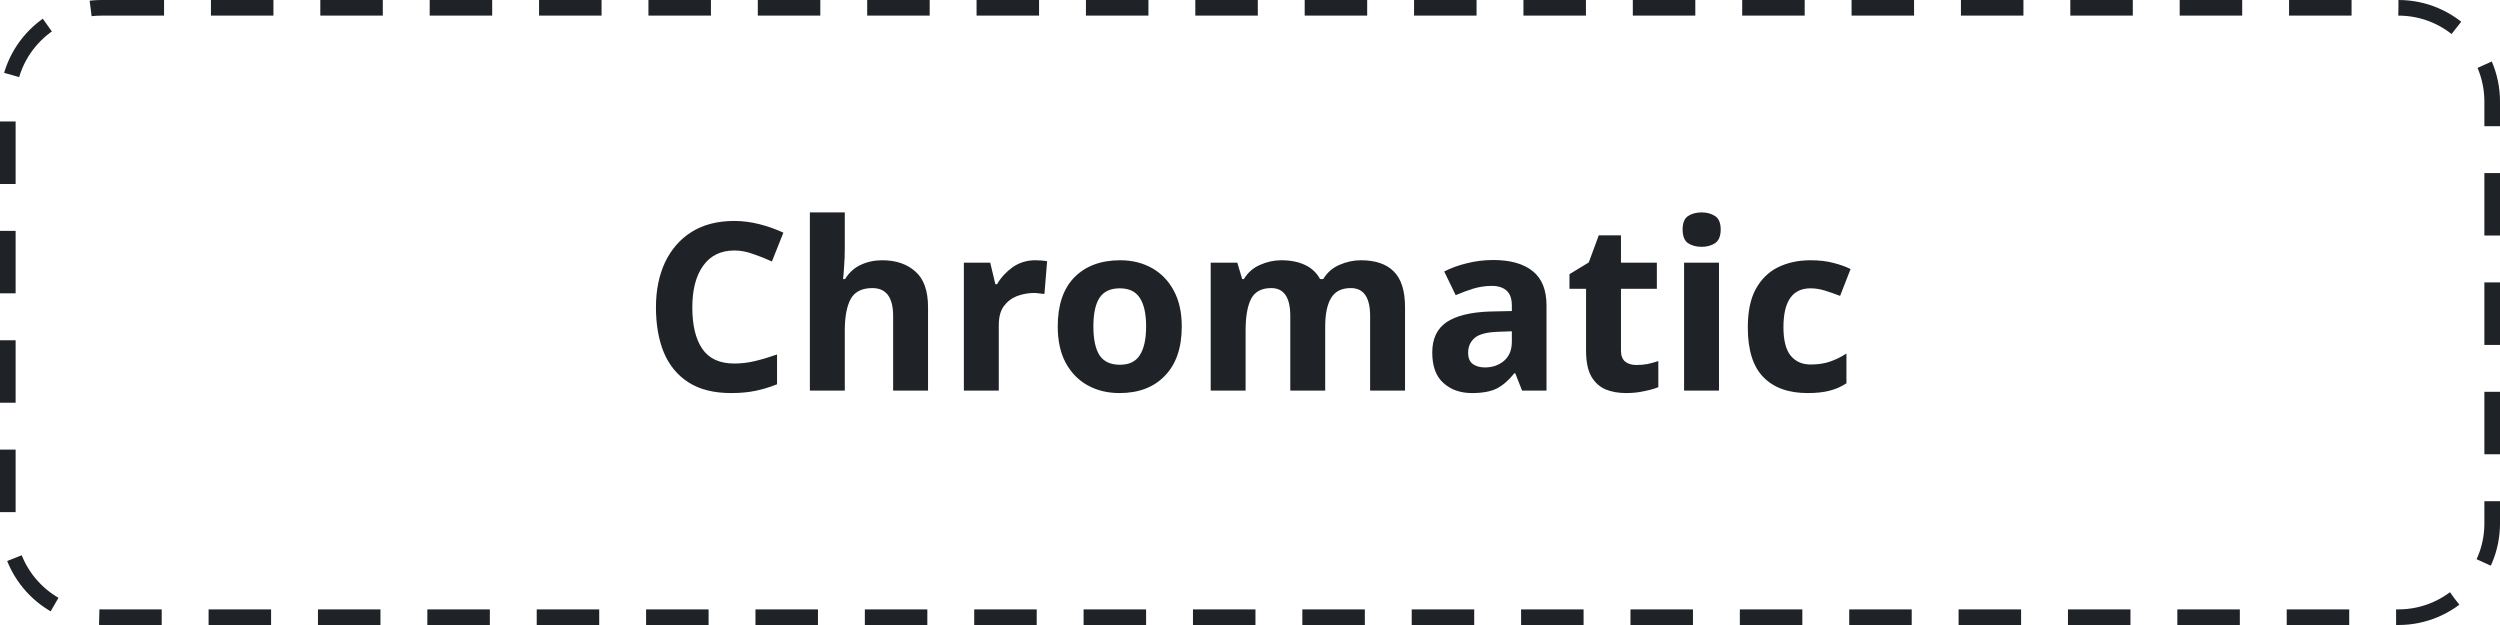
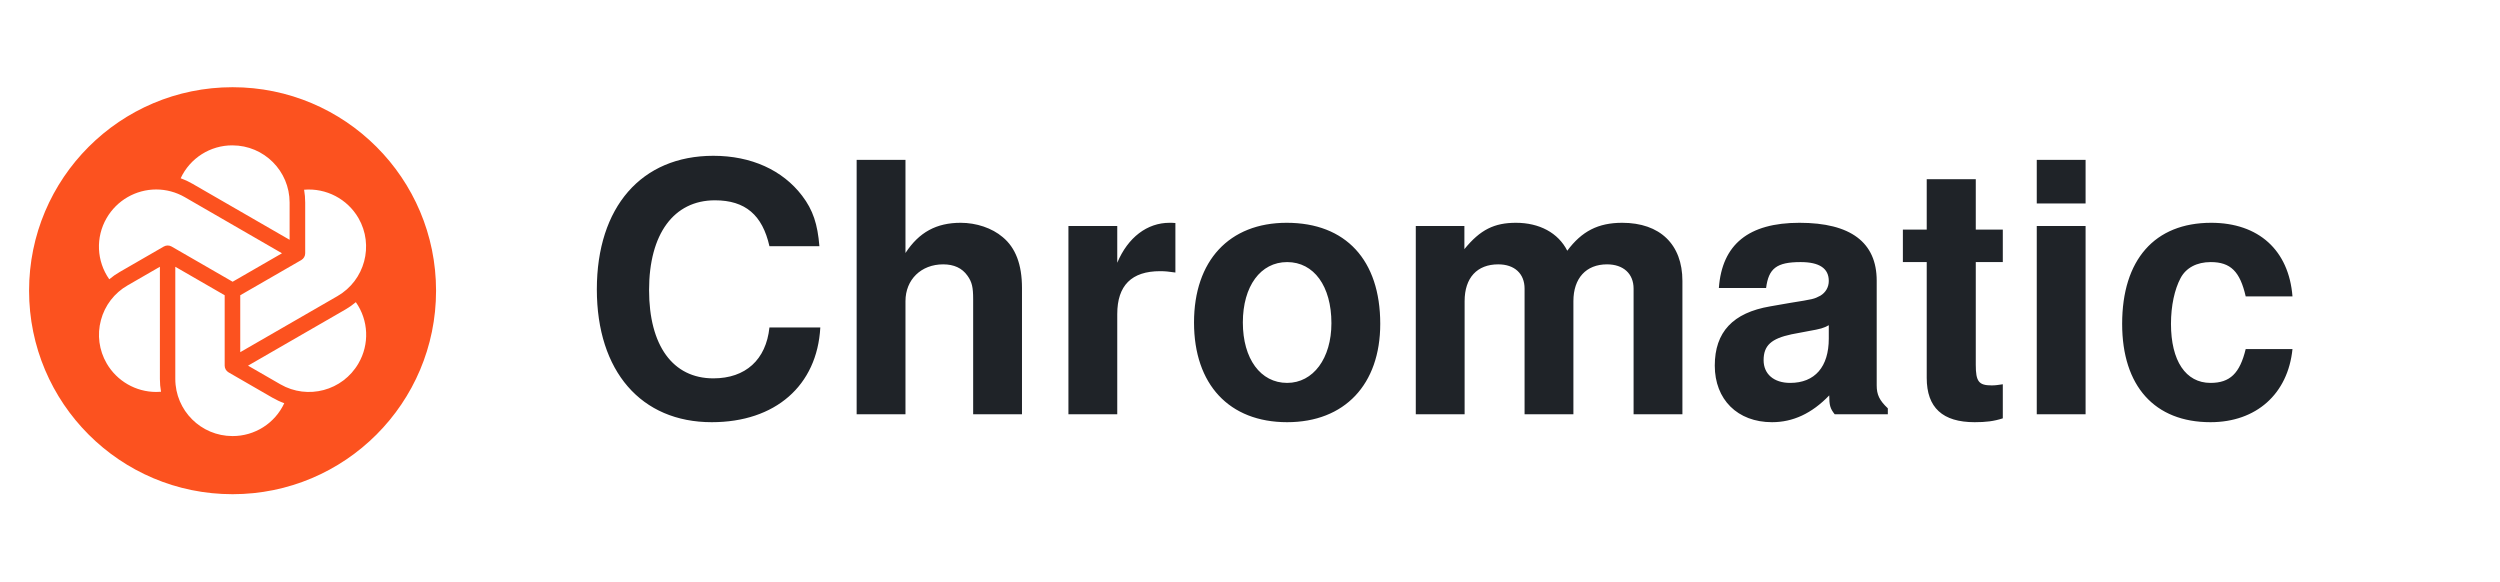
- <svg xmlns="http://www.w3.org/2000/svg" width="160" height="40" viewBox="0 0 160 40" role="img" aria-label="Chromatic (placeholder)">
-   <rect x="0.5" y="0.5" width="159" height="39" rx="6" fill="none" stroke="#1f2328" stroke-dasharray="4 3" />
-   <text x="80" y="25" text-anchor="middle" font-family="system-ui, sans-serif" font-size="15" font-weight="600" fill="#1f2328">Chromatic</text>
+ <svg xmlns="http://www.w3.org/2000/svg" width="172" height="40" viewBox="0 0 172 40" role="img" aria-label="Chromatic">
+   <path transform="translate(2 6) scale(1.1667)" fill="#FC521F" d="M12 0A12 12 0 0 0 0 12a12 12 0 0 0 12 12 12 12 0 0 0 12-12A12 12 0 0 0 12 0zm-.006 3.43a3.372 3.372 0 0 1 3.37 3.369v2.199L9.628 5.689a4.261 4.261 0 0 0-.688-.32 3.351 3.351 0 0 1 3.053-1.94zm-4.498 2.6c.588 0 1.17.156 1.684.452l5.734 3.311-2.91 1.678-3.6-2.076a.46.46 0 0 0-.459 0L5.35 10.893c-.22.126-.428.27-.621.433a3.349 3.349 0 0 1-.155-3.61A3.385 3.385 0 0 1 7.496 6.03zm8.723.015a3.383 3.383 0 0 1 3.205 1.672 3.37 3.37 0 0 1-1.235 4.6l-5.736 3.308v-3.357l3.602-2.077a.459.459 0 0 0 .228-.398V6.799c0-.253-.021-.506-.064-.754zm-8.504 4.543v6.617c0 .254.021.505.066.754a3.4 3.4 0 0 1-.285.012 3.383 3.383 0 0 1-2.92-1.684 3.343 3.343 0 0 1-.338-2.555 3.342 3.342 0 0 1 1.57-2.044l1.907-1.1zm.908 0 2.912 1.68v4.152a.46.46 0 0 0 .23.396l2.594 1.498h.002c.22.127.45.235.688.32a3.35 3.35 0 0 1-3.055 1.938 3.373 3.373 0 0 1-3.371-3.367v-6.617zm10.647 2.088a3.347 3.347 0 0 1 .154 3.611 3.372 3.372 0 0 1-4.604 1.233l-1.908-1.1 5.738-3.309a4.31 4.31 0 0 0 .62-.435z" />
+   <text x="40" y="28.5" font-family="-apple-system, BlinkMacSystemFont, 'Segoe UI', Helvetica, Arial, sans-serif" font-size="24" font-weight="700" fill="#1F2328">Chromatic</text>
</svg>
